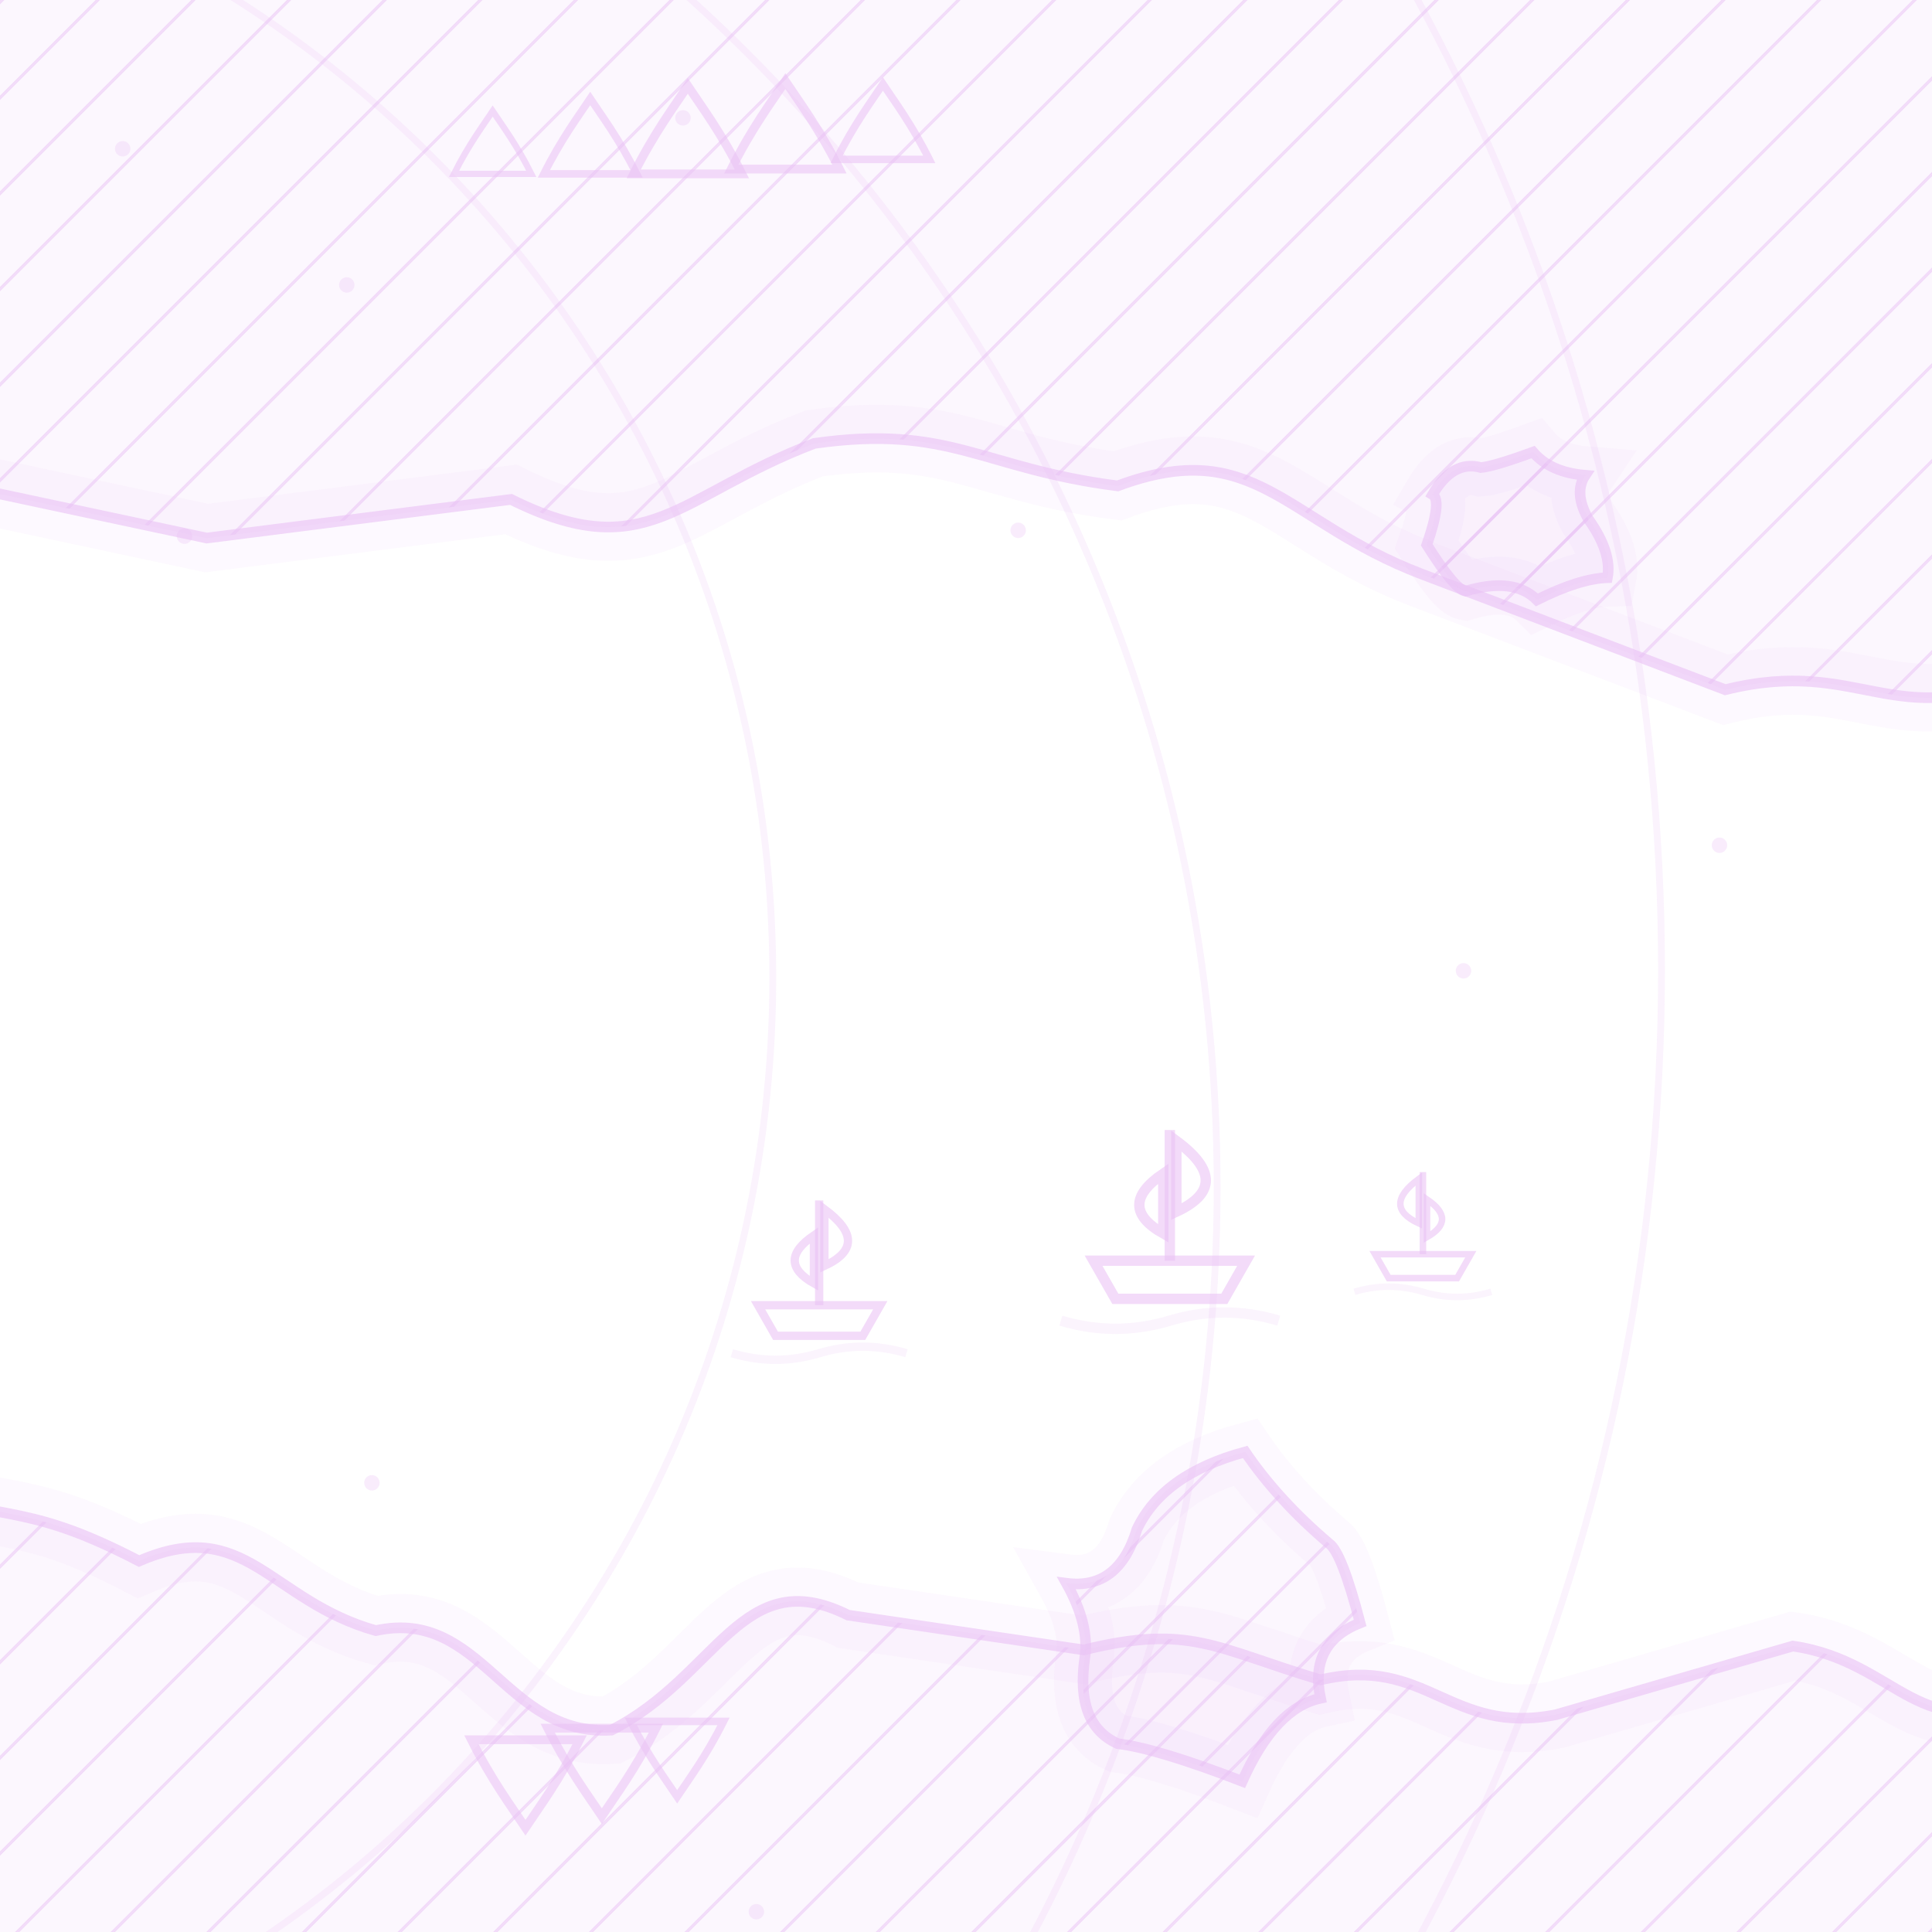
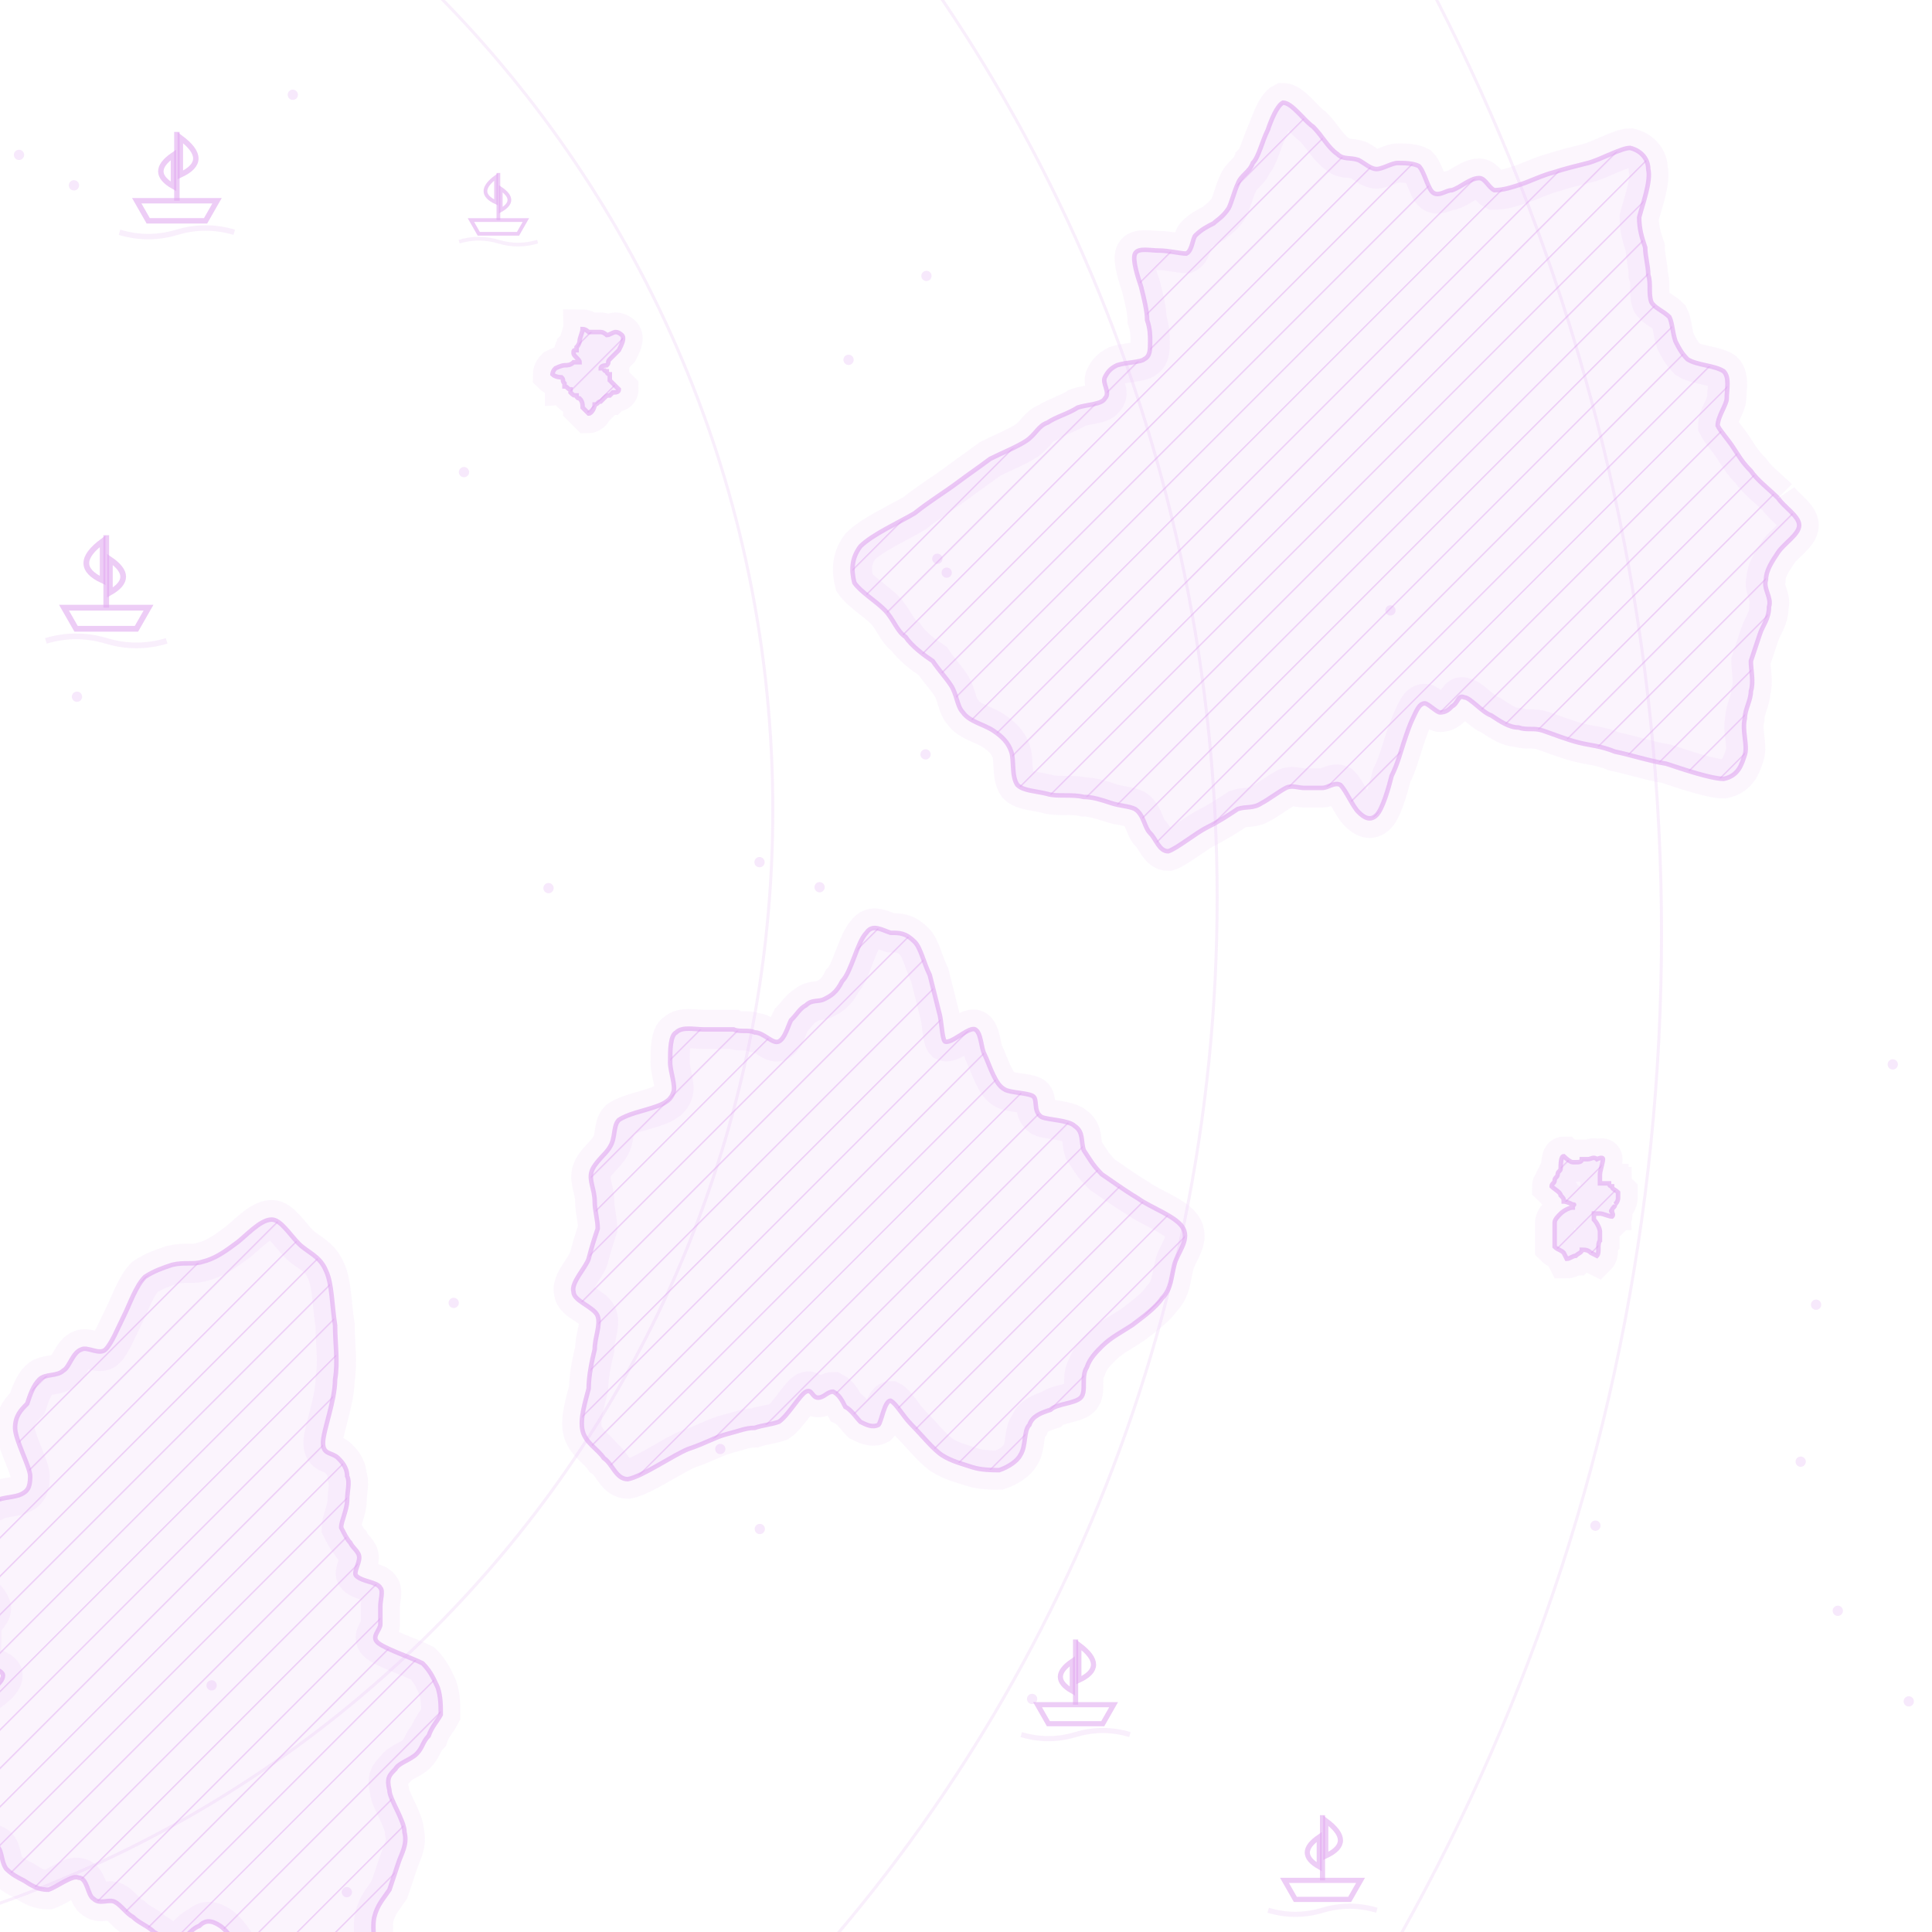
- <svg xmlns="http://www.w3.org/2000/svg" width="200" height="200" viewBox="0 0 200 200">
+ <svg xmlns="http://www.w3.org/2000/svg" width="640" height="640" viewBox="0 0 640 640">
  <defs>
-     <pattern id="h" width="7" height="7" patternUnits="userSpaceOnUse" patternTransform="rotate(45)">
-       <line x1="0" y1="0" x2="0" y2="7" stroke="#CB6CE6" stroke-opacity=".50" stroke-width=".65" />
+     <pattern id="h" width="9" height="9" patternUnits="userSpaceOnUse" patternTransform="rotate(45)">
+       <line x1="0" y1="0" x2="0" y2="9" stroke="#CB6CE6" stroke-opacity=".5" stroke-width=".9" />
    </pattern>
-     <g id="m" fill="none" stroke="#CB6CE6" stroke-opacity=".55" stroke-width="1.3">
-       <path d="M-8 5 C -5 -1 -2 -5 0 -8 C 2 -5 5 -1 8 5 Z" />
-     </g>
    <g id="s" fill="none" stroke="#CB6CE6" stroke-opacity=".58" stroke-width=".95">
      <path d="M-7 4 L7 4 L5 7.5 L-5 7.5 Z" />
      <path d="M0 4 L0 -8" />
      <path d="M0.6 -7 Q6 -3 0.6 -0.5 Z" />
      <path d="M-0.6 -4 Q-5 -1 -0.6 1.5 Z" />
      <path d="M-10 9.5 Q-5 11 0 9.5 Q5 8 10 9.5" stroke-opacity=".18" />
    </g>
+     <g id="w" fill="none" stroke="#CB6CE6" stroke-opacity=".5" stroke-width="1.1">
+       <path d="M-20 2 Q-14 -7 -8 2 Q-2 10 4 2 Q10 -6 15 1" />
+       <path d="M15 1 L20 -3 L26 0 L20 4 Z" />
+       <path d="M-13 -2 l-2 -4 M-6 -2 l1 -4 M2 2 l-1 -5" stroke-opacity=".4" />
+       <path d="M-24 4 Q-22 0 -19 3" stroke-opacity=".4" />
+     </g>
+     <path id="L0" d="M392 407 C394 411 390 415 389 419 C388 423 388 427 385 430 C383 433 379 436 375 439 C372 441 368 443 365 446 C363 448 361 450 360 453 C358 456 360 461 358 463 C356 465 350 465 348 467 C345 468 342 469 341 472 C339 474 340 479 338 482 C337 484 334 486 331 487 C329 487 325 487 322 486 C319 485 315 484 312 482 C309 480 305 475 302 472 C299 469 297 465 295 464 C293 464 292 471 291 472 C289 473 287 472 285 471 C284 470 282 467 280 466 C279 464 278 462 276 461 C274 461 273 463 271 463 C269 463 269 460 267 461 C265 462 261 469 258 471 C255 472 253 472 250 473 C247 473 245 474 241 475 C237 476 234 478 228 480 C223 482 213 489 208 490 C204 490 203 485 200 483 C198 480 194 478 193 474 C192 470 194 464 195 460 C195 456 196 451 197 447 C197 443 199 439 198 436 C197 433 190 431 190 428 C189 425 194 420 195 417 C196 413 197 410 198 407 C198 404 197 401 197 398 C197 394 195 391 196 388 C197 385 201 382 202 380 C204 377 203 373 205 371 C208 369 213 368 216 367 C219 366 222 365 223 362 C224 360 222 355 222 352 C222 348 222 343 224 342 C226 340 230 341 233 341 C237 341 240 341 243 341 C245 342 248 341 250 342 C253 342 256 346 258 345 C260 344 261 340 262 338 C264 336 265 334 267 333 C269 331 271 332 273 331 C275 330 277 329 279 325 C282 322 284 312 287 309 C289 306 292 308 295 309 C298 309 300 309 303 312 C305 314 306 319 308 323 C309 327 310 331 311 335 C312 338 312 344 313 345 C315 346 321 340 323 341 C325 342 325 347 326 349 C327 351 328 354 329 356 C330 358 331 360 333 361 C335 362 340 362 342 363 C344 364 342 368 345 370 C347 371 354 371 356 373 C359 375 358 378 359 381 C361 384 362 386 365 389 C368 391 372 394 377 397 C381 400 390 403 392 407" />
+     <path id="L1" d="M125 544 C127 546 136 549 140 551 C143 554 144 557 145 559 C146 562 146 565 146 568 C145 570 143 572 142 575 C140 577 140 579 138 581 C136 583 132 584 131 586 C129 588 128 589 129 593 C129 596 134 603 134 607 C135 611 133 614 132 617 C131 620 130 623 129 626 C127 629 125 631 124 635 C123 639 125 648 123 652 C122 655 117 655 114 656 C111 658 109 661 106 661 C102 662 98 660 94 658 C91 657 87 654 83 651 C80 647 76 640 73 638 C70 636 68 636 66 638 C63 639 61 643 58 644 C56 644 53 641 51 640 C49 638 46 637 44 635 C42 634 40 631 38 630 C36 629 33 631 31 629 C29 628 29 622 26 622 C24 621 19 625 16 626 C13 626 11 625 8 623 C6 622 4 621 2 619 C0 616 1 612 -2 611 C-4 610 -10 612 -14 611 C-18 611 -22 610 -24 608 C-26 605 -26 601 -26 598 C-26 594 -26 591 -25 587 C-23 583 -20 578 -17 575 C-15 571 -12 567 -8 564 C-5 561 1 558 1 555 C1 553 -5 552 -6 550 C-7 548 -6 546 -6 544 C-6 542 -6 540 -6 538 C-5 536 -2 534 -3 532 C-4 529 -9 526 -10 523 C-11 521 -10 519 -9 516 C-9 514 -9 512 -8 509 C-8 507 -9 503 -8 501 C-6 499 -3 498 -1 497 C1 496 5 496 7 495 C9 494 10 493 10 489 C10 486 5 477 5 473 C5 469 7 467 9 465 C10 462 11 459 13 457 C15 455 19 456 21 454 C23 453 24 448 27 447 C29 446 33 449 35 447 C37 445 39 440 41 436 C43 432 45 426 48 423 C51 421 54 420 57 419 C61 418 64 419 67 418 C71 417 74 415 78 412 C81 410 86 404 90 404 C93 404 96 409 99 412 C102 415 106 416 108 421 C110 425 110 433 111 439 C111 445 112 451 111 457 C111 464 107 474 107 478 C107 482 110 481 112 483 C113 484 115 486 115 489 C116 491 115 494 115 497 C115 500 113 504 113 506 C114 508 115 510 116 511 C117 513 119 514 119 516 C119 518 117 521 118 522 C120 524 125 524 126 526 C127 527 126 530 126 532 C126 534 126 536 126 538 C126 540 123 542 125 544" />
+     <path id="L2" d="M589 165 C591 168 596 171 596 174 C596 177 591 180 589 183 C587 186 585 189 585 192 C584 195 587 198 586 201 C586 205 584 207 583 210 C582 213 581 216 580 219 C580 222 581 226 580 229 C580 232 578 235 578 238 C577 242 579 247 578 250 C577 253 576 257 571 258 C567 258 558 255 552 253 C546 252 540 250 535 249 C530 247 527 247 523 246 C519 245 514 243 511 242 C508 241 506 242 503 241 C500 241 497 239 494 237 C491 236 487 231 485 231 C483 230 483 233 481 234 C480 235 479 236 477 236 C476 236 473 233 472 233 C470 233 469 236 468 238 C467 240 466 243 465 246 C464 249 463 253 461 257 C460 261 458 268 456 270 C454 272 452 271 450 269 C448 267 446 262 444 260 C442 259 440 261 438 261 C436 261 434 261 432 261 C430 261 428 260 426 261 C424 262 420 265 418 266 C415 268 413 267 410 268 C407 270 404 272 400 274 C396 276 390 281 387 282 C384 282 383 278 381 276 C379 274 379 270 376 268 C374 267 371 267 368 266 C365 265 362 264 359 264 C355 263 350 264 347 263 C343 262 339 262 337 260 C335 257 336 252 335 249 C334 246 332 244 329 242 C326 240 321 239 319 236 C317 234 317 230 315 227 C313 224 311 222 309 219 C306 217 302 214 300 211 C297 209 296 205 293 202 C290 199 285 196 283 193 C282 189 282 185 285 181 C289 177 298 173 303 170 C308 166 313 163 317 160 C321 157 324 155 328 152 C332 150 337 148 340 146 C343 144 344 141 347 140 C350 138 354 137 357 135 C360 134 365 134 366 132 C368 130 365 127 366 125 C367 123 368 122 370 121 C373 120 378 120 379 119 C381 118 381 116 381 113 C381 111 381 109 380 106 C380 103 379 99 378 95 C377 92 375 86 376 84 C377 82 381 83 384 83 C387 83 391 84 393 84 C395 83 395 79 396 78 C398 76 400 75 402 74 C403 73 405 72 407 69 C408 67 409 63 410 61 C411 58 414 57 415 54 C417 52 418 47 420 43 C421 40 423 35 425 34 C428 34 432 40 435 42 C438 45 440 49 443 51 C445 53 447 52 450 53 C452 54 454 56 456 56 C458 56 461 54 463 54 C465 54 468 54 470 55 C472 57 473 63 475 64 C477 65 479 63 481 63 C484 62 487 59 490 59 C492 59 493 62 495 63 C498 63 501 62 504 61 C507 60 511 58 515 57 C518 56 522 55 526 54 C530 53 537 49 540 49 C544 50 546 53 546 56 C547 60 544 68 543 72 C543 76 544 79 545 82 C545 85 546 88 546 91 C547 94 546 97 547 100 C548 102 551 103 553 105 C554 107 554 110 555 113 C556 115 557 117 559 119 C562 121 568 121 571 123 C573 125 572 129 572 132 C572 134 569 138 569 141 C570 143 572 145 574 148 C576 151 577 153 580 156 C582 159 586 162 589 165" />
+     <path id="L3" d="M535 399 C535 400 534 400 534 401 C533 401 535 402 534 403 C533 403 531 402 530 402 C529 402 528 402 528 402 C528 402 528 403 528 404 C529 405 530 407 530 408 C530 409 530 409 530 411 C529 412 530 415 529 416 C529 416 527 415 527 415 C526 414 525 414 524 414 C524 415 523 415 522 416 C521 416 520 417 519 417 C519 417 518 415 518 415 C517 414 516 414 515 413 C515 413 515 411 515 410 C515 409 515 408 515 407 C515 406 515 405 515 405 C515 404 516 403 517 402 C518 401 520 400 521 400 C521 399 522 399 521 399 C521 399 519 398 518 398 C518 397 518 397 517 396 C517 395 515 394 514 393 C514 392 515 392 515 391 C515 390 516 390 516 389 C516 388 517 388 517 387 C517 386 517 383 518 383 C518 383 520 385 521 385 C521 385 522 385 522 385 C523 385 524 385 524 384 C525 384 526 384 526 384 C527 384 528 383 529 384 C529 384 531 383 531 384 C531 385 530 388 530 389 C530 391 530 391 530 392 C531 392 532 392 533 392 C533 392 533 393 534 393 C534 394 535 394 536 395 C536 395 536 396 536 397 C536 397 536 398 535 399" />
+     <path id="L4" d="M200 122 C200 123 201 123 201 123 C201 124 202 124 202 124 C202 125 202 125 202 126 C203 127 205 129 205 129 C205 130 204 130 203 130 C203 130 202 131 202 131 C201 131 201 131 200 132 C200 132 199 133 199 133 C198 133 198 134 197 134 C197 135 196 137 195 137 C195 137 194 136 193 135 C193 134 193 133 192 132 C192 132 191 132 191 131 C190 131 190 131 189 130 C189 130 189 129 189 129 C188 129 188 128 187 128 C187 128 187 127 187 127 C186 126 187 126 186 125 C186 125 184 125 183 124 C183 124 183 123 184 122 C184 122 186 121 187 121 C188 121 189 121 190 120 C190 120 190 120 190 120 C190 120 192 120 192 120 C192 119 190 118 190 117 C190 116 190 116 191 116 C191 115 191 115 191 115 C192 114 192 113 192 113 C192 112 193 110 193 109 C194 109 195 110 195 110 C196 110 197 110 197 110 C198 110 199 110 199 110 C200 110 201 111 201 111 C202 111 203 110 204 110 C205 110 206 111 206 111 C207 112 206 114 205 116 C204 117 203 118 202 119 C201 120 202 120 201 121 C201 121 199 121 199 122 C199 122 200 122 200 122" />
  </defs>
-   <g opacity="0.42">
-     <circle cx="-40" cy="101.2" r="120" fill="none" stroke="#CB6CE6" stroke-opacity=".20" stroke-width=".7" />
-     <circle cx="-40" cy="122.9" r="166" fill="none" stroke="#CB6CE6" stroke-opacity=".20" stroke-width=".7" />
-     <circle cx="-40" cy="100.4" r="212" fill="none" stroke="#CB6CE6" stroke-opacity=".20" stroke-width=".7" />
-     <circle cx="178" cy="87.5" r=".8" fill="#CB6CE6" fill-opacity=".30" />
-     <circle cx="38.5" cy="153.5" r=".8" fill="#CB6CE6" fill-opacity=".30" />
-     <circle cx="35.9" cy="29.5" r=".8" fill="#CB6CE6" fill-opacity=".30" />
-     <circle cx="19.1" cy="55.5" r=".8" fill="#CB6CE6" fill-opacity=".30" />
-     <circle cx="151.5" cy="100.5" r=".8" fill="#CB6CE6" fill-opacity=".30" />
-     <circle cx="70.7" cy="12.2" r=".8" fill="#CB6CE6" fill-opacity=".30" />
-     <circle cx="12.7" cy="15.4" r=".8" fill="#CB6CE6" fill-opacity=".30" />
-     <circle cx="78.3" cy="197.9" r=".8" fill="#CB6CE6" fill-opacity=".30" />
-     <circle cx="105.4" cy="54.9" r=".8" fill="#CB6CE6" fill-opacity=".30" />
-     <path d="M-10 -10 L210 -10 L210 69.7 C195.9 76.1, 192.7 67.9, 178.6 71.4 L147.1 59.4 C133 54, 129.9 45, 115.7 50.3 C101.6 48.5, 98.4 43.9, 84.3 45.9 C70.1 51.3, 67 58.7, 52.9 51.7 L21.4 55.7 L-10 49 Z" fill="none" stroke="#CB6CE6" stroke-opacity=".10" stroke-width="7" />
-     <path d="M-10 -10 L210 -10 L210 45.6 C199 42.7, 196.6 44.1, 185.6 38.4 C174.6 43.2, 172.1 34.3, 161.1 31.2 C150.1 33.6, 147.7 20.2, 136.7 20.9 C125.7 26.5, 123.2 38.3, 112.2 32.8 L87.8 29.2 C76.8 31.9, 74.3 29.4, 63.3 26.1 C52.3 28.7, 49.9 20.3, 38.9 22.5 L14.4 29.6 C3.4 28, 1 18.6, -10 25.1 Z" transform="rotate(180 100 100)" fill="none" stroke="#CB6CE6" stroke-opacity=".10" stroke-width="7" />
-     <path d="M164.4 53.7 Q166.9 57.2, 166.4 59.8 Q163.5 59.9, 159.1 62.1 Q156.7 59.7, 151.7 61.2 Q150.6 61, 147.7 56.4 Q149.3 51.8, 148.3 51.2 Q150.4 47.6, 153.3 48.4 Q154.6 48.3, 158.7 46.8 Q160.5 48.9, 164.1 49.2 Q162.9 51, 164.4 53.7 Z" fill="none" stroke="#CB6CE6" stroke-opacity=".10" stroke-width="6" />
-     <path d="M140.8 168 Q135.5 170.1, 136.7 175.8 Q132 176.8, 128.6 184.4 Q119.8 181, 115.7 180.5 Q111.3 178.5, 112.3 171.6 Q112.8 168.2, 110.4 163.9 Q115.8 164.6, 117.7 158.3 Q120.4 152.6, 128.9 150.3 Q132.3 155.3, 137.6 159.8 Q138.9 160.7, 140.8 168 Z" fill="none" stroke="#CB6CE6" stroke-opacity=".10" stroke-width="6" />
-     <path d="M-10 -10 L210 -10 L210 69.7 C195.9 76.1, 192.7 67.9, 178.6 71.4 L147.1 59.4 C133 54, 129.9 45, 115.7 50.3 C101.6 48.5, 98.4 43.9, 84.3 45.9 C70.1 51.3, 67 58.7, 52.9 51.7 L21.4 55.7 L-10 49 Z" fill="#CB6CE6" fill-opacity=".13" />
-     <path d="M-10 -10 L210 -10 L210 45.6 C199 42.7, 196.6 44.1, 185.6 38.4 C174.6 43.2, 172.1 34.3, 161.1 31.2 C150.1 33.6, 147.7 20.2, 136.7 20.9 C125.7 26.5, 123.2 38.3, 112.2 32.8 L87.8 29.2 C76.8 31.9, 74.3 29.4, 63.3 26.1 C52.3 28.7, 49.9 20.3, 38.9 22.5 L14.4 29.6 C3.4 28, 1 18.6, -10 25.1 Z" transform="rotate(180 100 100)" fill="#CB6CE6" fill-opacity=".13" />
-     <path d="M164.4 53.7 Q166.9 57.2, 166.4 59.8 Q163.5 59.9, 159.1 62.1 Q156.7 59.7, 151.7 61.2 Q150.6 61, 147.7 56.4 Q149.3 51.8, 148.3 51.2 Q150.4 47.6, 153.3 48.4 Q154.6 48.3, 158.7 46.8 Q160.5 48.9, 164.1 49.2 Q162.9 51, 164.4 53.7 Z" fill="#CB6CE6" fill-opacity=".13" />
-     <path d="M140.8 168 Q135.5 170.1, 136.7 175.8 Q132 176.8, 128.6 184.4 Q119.8 181, 115.7 180.5 Q111.3 178.5, 112.3 171.6 Q112.8 168.2, 110.4 163.9 Q115.8 164.6, 117.7 158.3 Q120.4 152.6, 128.9 150.3 Q132.3 155.3, 137.6 159.8 Q138.9 160.7, 140.8 168 Z" fill="#CB6CE6" fill-opacity=".13" />
-     <path d="M-10 -10 L210 -10 L210 69.7 C195.9 76.1, 192.7 67.9, 178.6 71.4 L147.1 59.4 C133 54, 129.9 45, 115.7 50.3 C101.6 48.5, 98.4 43.9, 84.3 45.9 C70.1 51.3, 67 58.7, 52.9 51.7 L21.4 55.7 L-10 49 Z" fill="url(#h)" stroke="#CB6CE6" stroke-opacity=".62" stroke-width="1.1" />
-     <path d="M-10 -10 L210 -10 L210 45.6 C199 42.7, 196.6 44.1, 185.6 38.4 C174.6 43.2, 172.1 34.3, 161.1 31.2 C150.1 33.6, 147.7 20.2, 136.7 20.9 C125.7 26.5, 123.2 38.3, 112.2 32.8 L87.8 29.2 C76.8 31.9, 74.3 29.4, 63.3 26.1 C52.3 28.7, 49.9 20.3, 38.9 22.5 L14.4 29.6 C3.4 28, 1 18.6, -10 25.1 Z" transform="rotate(180 100 100)" fill="url(#h)" stroke="#CB6CE6" stroke-opacity=".62" stroke-width="1.1" />
-     <path d="M164.4 53.7 Q166.9 57.2, 166.4 59.8 Q163.5 59.9, 159.1 62.1 Q156.7 59.7, 151.7 61.2 Q150.6 61, 147.7 56.4 Q149.3 51.8, 148.3 51.2 Q150.4 47.6, 153.3 48.4 Q154.6 48.3, 158.7 46.8 Q160.5 48.9, 164.1 49.2 Q162.9 51, 164.4 53.7 Z" fill="url(#h)" stroke="#CB6CE6" stroke-opacity=".62" stroke-width="1.1" />
-     <path d="M140.8 168 Q135.5 170.1, 136.7 175.8 Q132 176.8, 128.6 184.4 Q119.8 181, 115.7 180.5 Q111.3 178.5, 112.3 171.6 Q112.8 168.2, 110.4 163.9 Q115.8 164.6, 117.7 158.3 Q120.4 152.6, 128.9 150.3 Q132.3 155.3, 137.6 159.8 Q138.9 160.7, 140.8 168 Z" fill="url(#h)" stroke="#CB6CE6" stroke-opacity=".62" stroke-width="1.1" />
-     <use href="#m" transform="translate(51 15.5) scale(0.5)" />
-     <use href="#m" transform="translate(61.1 15) scale(0.6)" />
-     <use href="#m" transform="translate(71.2 14.5) scale(0.7)" />
-     <use href="#m" transform="translate(81.3 14) scale(0.7)" />
-     <use href="#m" transform="translate(91.4 13.5) scale(0.6)" />
-     <use href="#m" transform="rotate(180 100 100) translate(129.9 18.8) scale(0.6)" />
-     <use href="#m" transform="rotate(180 100 100) translate(137.7 17.6) scale(0.7)" />
-     <use href="#m" transform="rotate(180 100 100) translate(145.6 16.4) scale(0.7)" />
-     <use href="#s" transform="translate(84.8 131.5) scale(0.9038257 0.9038257)" />
-     <use href="#s" transform="translate(147.3 127) scale(-0.7082603 0.7082603)" />
-     <use href="#s" transform="translate(121.1 126) scale(1.127706 1.127706)" />
+   <g opacity="0.58">
+     <circle cx="-128" cy="268.3" r="384" fill="none" stroke="#CB6CE6" stroke-opacity=".18" stroke-width="1" />
+     <circle cx="-128" cy="297.4" r="531.2" fill="none" stroke="#CB6CE6" stroke-opacity=".18" stroke-width="1" />
+     <circle cx="-128" cy="309.3" r="678.4" fill="none" stroke="#CB6CE6" stroke-opacity=".18" stroke-width="1" />
+     <circle cx="310.5" cy="185.1" r="1.7" fill="#CB6CE6" fill-opacity=".26" />
+     <circle cx="271.5" cy="293.9" r="1.7" fill="#CB6CE6" fill-opacity=".26" />
+     <circle cx="150.3" cy="431.6" r="1.7" fill="#CB6CE6" fill-opacity=".26" />
+     <circle cx="6.3" cy="51.3" r="1.7" fill="#CB6CE6" fill-opacity=".26" />
+     <circle cx="608.8" cy="533.6" r="1.7" fill="#CB6CE6" fill-opacity=".26" />
+     <circle cx="306.6" cy="249.9" r="1.7" fill="#CB6CE6" fill-opacity=".26" />
+     <circle cx="251.7" cy="506.5" r="1.7" fill="#CB6CE6" fill-opacity=".26" />
+     <circle cx="627" cy="352.6" r="1.7" fill="#CB6CE6" fill-opacity=".26" />
+     <circle cx="97" cy="31.4" r="1.7" fill="#CB6CE6" fill-opacity=".26" />
+     <circle cx="181.7" cy="294.2" r="1.7" fill="#CB6CE6" fill-opacity=".26" />
+     <circle cx="25.5" cy="230.8" r="1.7" fill="#CB6CE6" fill-opacity=".26" />
+     <circle cx="306.9" cy="91.4" r="1.7" fill="#CB6CE6" fill-opacity=".26" />
+     <circle cx="153.7" cy="156.4" r="1.7" fill="#CB6CE6" fill-opacity=".26" />
+     <circle cx="114.9" cy="626.8" r="1.7" fill="#CB6CE6" fill-opacity=".26" />
+     <circle cx="24.5" cy="61.4" r="1.7" fill="#CB6CE6" fill-opacity=".26" />
+     <circle cx="238.6" cy="480" r="1.7" fill="#CB6CE6" fill-opacity=".26" />
+     <circle cx="70.1" cy="558.3" r="1.7" fill="#CB6CE6" fill-opacity=".26" />
+     <circle cx="601.6" cy="432.2" r="1.7" fill="#CB6CE6" fill-opacity=".26" />
+     <circle cx="281.1" cy="119.2" r="1.7" fill="#CB6CE6" fill-opacity=".26" />
+     <circle cx="528.5" cy="505.4" r="1.7" fill="#CB6CE6" fill-opacity=".26" />
+     <circle cx="313.6" cy="189.7" r="1.7" fill="#CB6CE6" fill-opacity=".26" />
+     <circle cx="596.5" cy="484.2" r="1.7" fill="#CB6CE6" fill-opacity=".26" />
+     <circle cx="632.3" cy="563.6" r="1.7" fill="#CB6CE6" fill-opacity=".26" />
+     <circle cx="460.6" cy="202.2" r="1.7" fill="#CB6CE6" fill-opacity=".26" />
+     <circle cx="341.9" cy="562.8" r="1.7" fill="#CB6CE6" fill-opacity=".26" />
+     <circle cx="251.6" cy="285.6" r="1.7" fill="#CB6CE6" fill-opacity=".26" />
+     <use href="#L0" fill="none" stroke="#CB6CE6" stroke-opacity=".10" stroke-width="13" />
+     <use href="#L1" fill="none" stroke="#CB6CE6" stroke-opacity=".10" stroke-width="13" />
+     <use href="#L2" fill="none" stroke="#CB6CE6" stroke-opacity=".10" stroke-width="13" />
+     <use href="#L3" fill="none" stroke="#CB6CE6" stroke-opacity=".10" stroke-width="13" />
+     <use href="#L4" fill="none" stroke="#CB6CE6" stroke-opacity=".10" stroke-width="13" />
+     <use href="#L0" fill="#CB6CE6" fill-opacity=".13" />
+     <use href="#L1" fill="#CB6CE6" fill-opacity=".13" />
+     <use href="#L2" fill="#CB6CE6" fill-opacity=".13" />
+     <use href="#L3" fill="#CB6CE6" fill-opacity=".13" />
+     <use href="#L4" fill="#CB6CE6" fill-opacity=".13" />
+     <use href="#L0" fill="url(#h)" stroke="#CB6CE6" stroke-opacity=".62" stroke-width="1.5" />
+     <use href="#L1" fill="url(#h)" stroke="#CB6CE6" stroke-opacity=".62" stroke-width="1.5" />
+     <use href="#L2" fill="url(#h)" stroke="#CB6CE6" stroke-opacity=".62" stroke-width="1.5" />
+     <use href="#L3" fill="url(#h)" stroke="#CB6CE6" stroke-opacity=".62" stroke-width="1.5" />
+     <use href="#L4" fill="url(#h)" stroke="#CB6CE6" stroke-opacity=".62" stroke-width="1.5" />
+     <use href="#s" transform="translate(165.1 67.7) scale(-1.3 1.3)" />
+     <use href="#s" transform="translate(58.6 58.9) scale(1.9 1.9)" />
+     <use href="#s" transform="translate(438.1 615.7) scale(1.8 1.8)" />
+     <use href="#s" transform="translate(356.3 557.5) scale(1.8 1.8)" />
+     <use href="#s" transform="translate(35.2 193.3) scale(-2 2)" />
  </g>
</svg>
